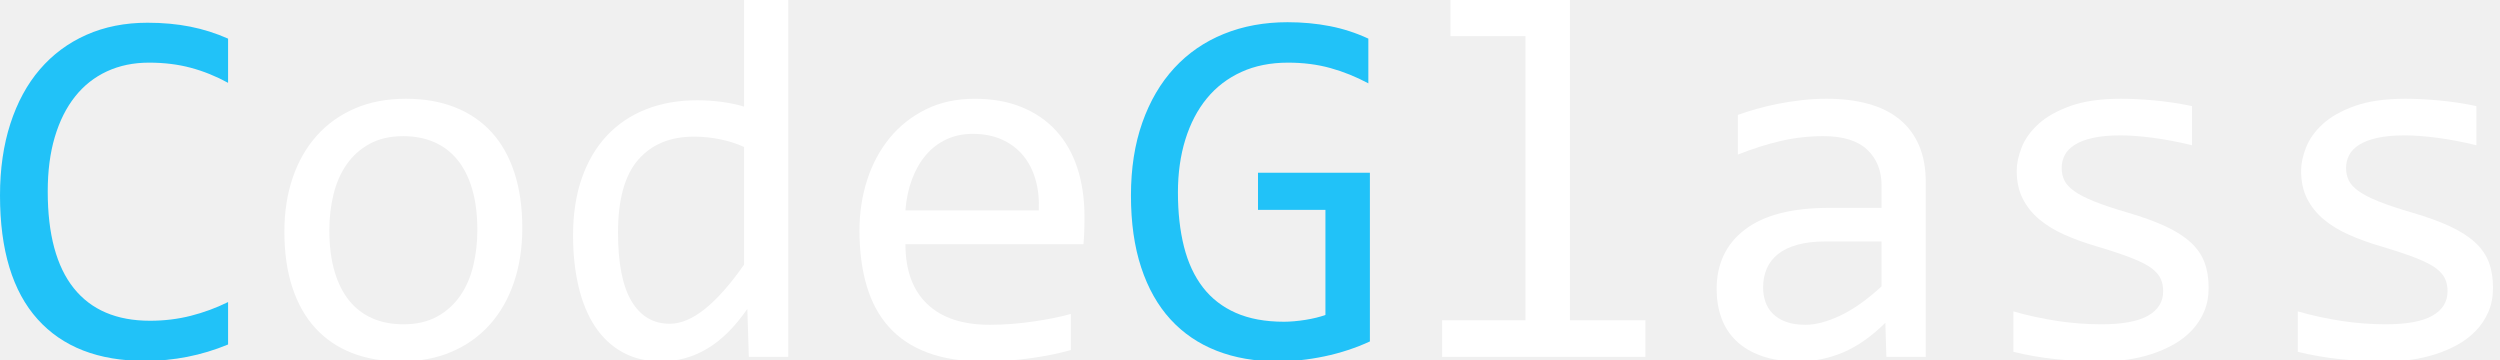
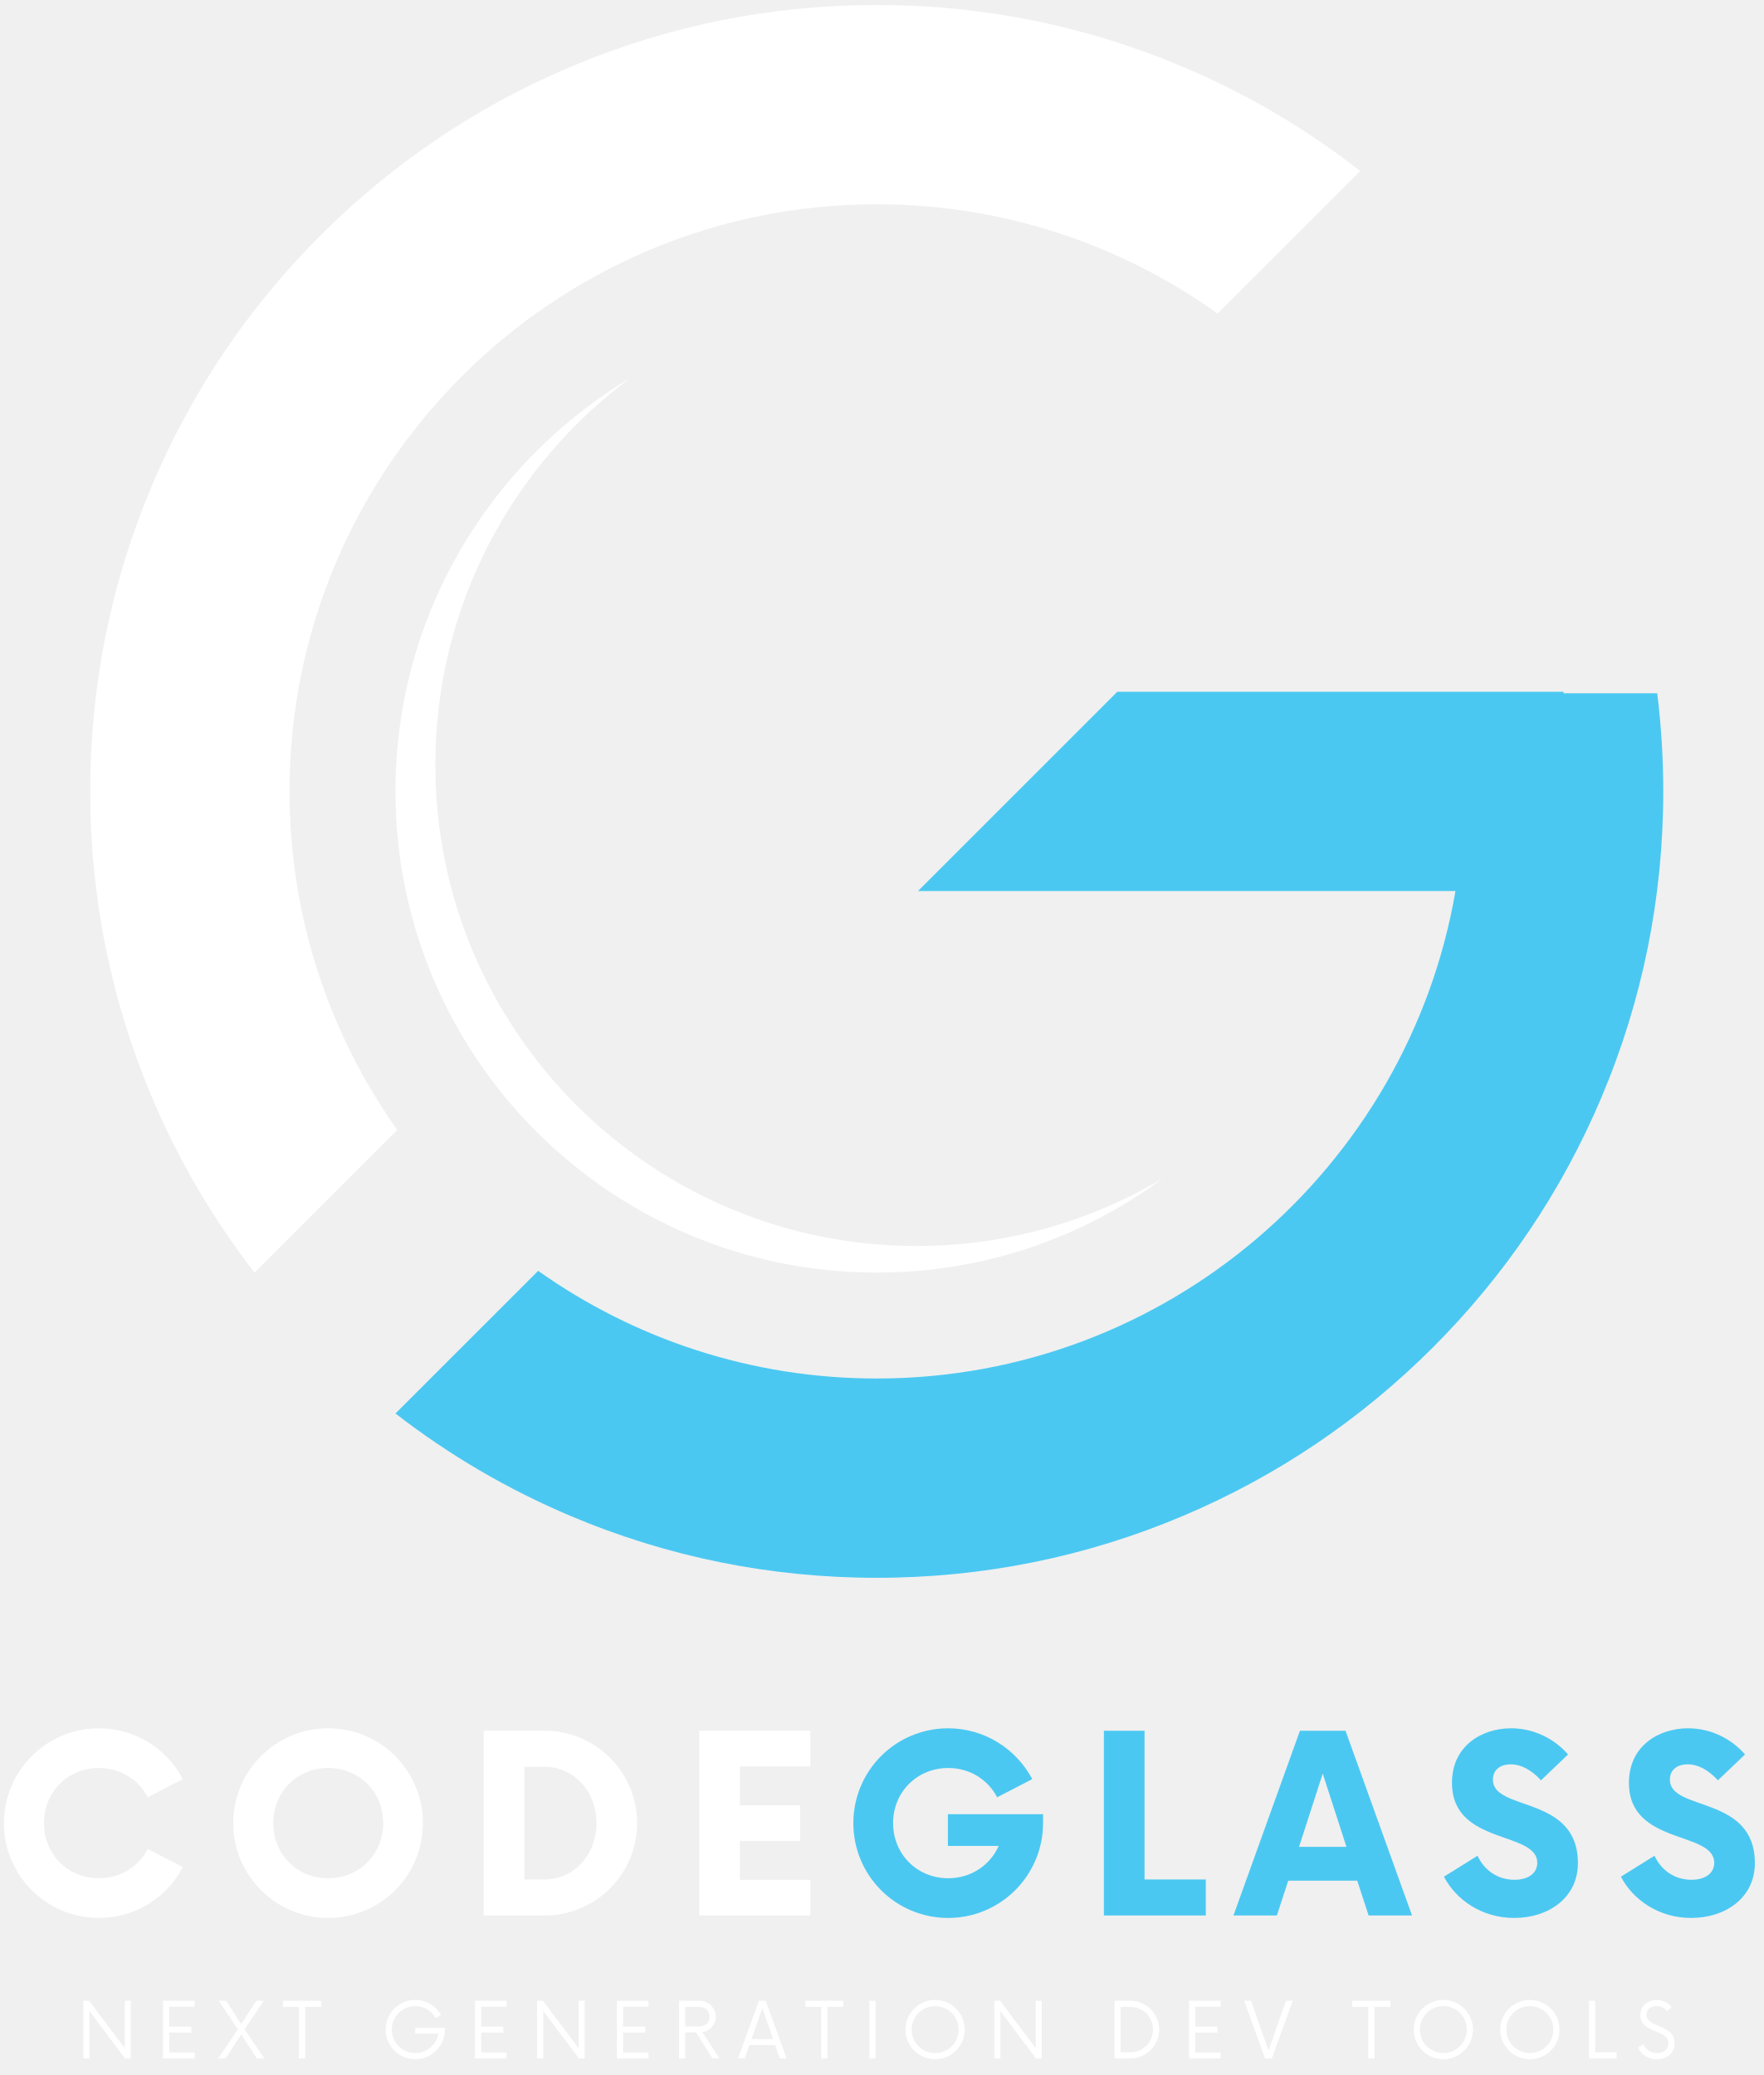
- <svg xmlns="http://www.w3.org/2000/svg" version="1.1" id="Layer_1" x="0px" y="0px" width="174px" height="25px" viewBox="0 0 174 25" enable-background="new 0 0 174 25" xml:space="preserve">
-   <g>
-     <style type="text/css">
- 	.st0{fill:#FFFFFF;}
- 	.st1{fill:#21C2F8;}
- </style>
-     <path class="st1" d="M15.873,23.977c-1.84,0.762-3.768,1.143-5.783,1.143c-3.246,0-5.739-0.969-7.479-2.908S0,17.402,0,13.605   c0-1.84,0.24-3.504,0.721-4.992s1.166-2.751,2.057-3.788s1.969-1.837,3.234-2.399s2.684-0.844,4.254-0.844   c1.066,0,2.057,0.091,2.971,0.272s1.793,0.46,2.637,0.835v3.076C15.041,5.309,14.18,4.96,13.289,4.72s-1.863-0.36-2.918-0.36   c-1.078,0-2.054,0.202-2.927,0.606S5.83,5.956,5.221,6.724S4.143,8.429,3.814,9.536s-0.492,2.37-0.492,3.788   c0,2.977,0.604,5.221,1.811,6.732s2.977,2.268,5.309,2.268c0.984,0,1.928-0.113,2.83-0.342s1.77-0.549,2.602-0.959V23.977z" />
-     <path class="st0" d="M36.352,15.873c0,1.371-0.193,2.629-0.58,3.771s-0.943,2.121-1.67,2.936s-1.611,1.447-2.654,1.898   s-2.227,0.676-3.551,0.676c-1.266,0-2.399-0.195-3.401-0.588s-1.852-0.971-2.549-1.732s-1.23-1.705-1.6-2.83   s-0.554-2.42-0.554-3.885c0-1.371,0.193-2.621,0.58-3.752c0.387-1.132,0.943-2.104,1.67-2.919s1.611-1.447,2.654-1.898   s2.227-0.677,3.551-0.677c1.266,0,2.399,0.196,3.401,0.589s1.852,0.967,2.549,1.723s1.23,1.696,1.6,2.821   S36.352,14.42,36.352,15.873z M33.223,16.014c0-1.09-0.12-2.041-0.36-2.855s-0.583-1.495-1.028-2.04s-0.987-0.955-1.626-1.23   s-1.351-0.413-2.136-0.413c-0.914,0-1.696,0.179-2.347,0.536s-1.184,0.835-1.6,1.433s-0.721,1.293-0.914,2.084   s-0.29,1.619-0.29,2.486c0,1.09,0.12,2.045,0.36,2.865s0.583,1.504,1.028,2.049s0.984,0.955,1.617,1.23s1.348,0.412,2.145,0.412   c0.914,0,1.696-0.178,2.347-0.535s1.184-0.836,1.6-1.434s0.721-1.291,0.914-2.082S33.223,16.893,33.223,16.014z" />
-     <path class="st0" d="M39.885,16.383c0-1.5,0.205-2.832,0.615-3.998c0.41-1.167,0.993-2.151,1.749-2.954s1.664-1.412,2.725-1.828   s2.241-0.624,3.542-0.624c0.563,0,1.116,0.035,1.661,0.105s1.081,0.182,1.608,0.334V0h3.076v24.838h-2.742l-0.105-3.34   c-0.855,1.242-1.781,2.162-2.777,2.76s-2.074,0.896-3.234,0.896c-1.008,0-1.896-0.211-2.663-0.633s-1.406-1.016-1.916-1.783   s-0.894-1.691-1.151-2.77S39.885,17.695,39.885,16.383z M43.014,16.189c0,2.133,0.313,3.725,0.94,4.773s1.515,1.572,2.663,1.572   c0.773,0,1.591-0.346,2.452-1.037s1.767-1.717,2.716-3.076V10.23c-0.504-0.234-1.061-0.413-1.67-0.536S48.902,9.51,48.305,9.51   c-1.664,0-2.962,0.539-3.894,1.617S43.014,13.893,43.014,16.189z" />
-     <path class="st0" d="M75.48,15.082c0,0.434-0.006,0.797-0.018,1.09s-0.029,0.568-0.053,0.826H63.018c0,1.805,0.504,3.191,1.512,4.158   s2.461,1.449,4.359,1.449c0.516,0,1.031-0.02,1.547-0.061s1.014-0.098,1.494-0.168s0.94-0.148,1.38-0.236s0.847-0.186,1.222-0.291   v2.514c-0.832,0.234-1.772,0.426-2.821,0.572s-2.136,0.219-3.261,0.219c-1.512,0-2.813-0.205-3.902-0.615s-1.983-1.004-2.681-1.783   s-1.213-1.734-1.547-2.865s-0.501-2.412-0.501-3.842c0-1.242,0.179-2.416,0.536-3.523c0.357-1.108,0.879-2.081,1.564-2.919   s1.526-1.503,2.522-1.995s2.127-0.738,3.393-0.738c1.23,0,2.32,0.193,3.27,0.58s1.749,0.935,2.399,1.644s1.143,1.57,1.477,2.584   C75.313,12.695,75.48,13.828,75.48,15.082z M72.299,14.643c0.035-0.785-0.041-1.502-0.229-2.152   c-0.188-0.651-0.478-1.211-0.87-1.68s-0.882-0.835-1.468-1.099s-1.266-0.396-2.039-0.396c-0.668,0-1.277,0.129-1.828,0.387   s-1.025,0.621-1.424,1.09s-0.721,1.031-0.967,1.688s-0.398,1.377-0.457,2.162H72.299z" />
-     <path class="st1" d="M95.238,5.801c-0.855-0.457-1.734-0.812-2.637-1.063s-1.887-0.378-2.953-0.378c-1.219,0-2.303,0.217-3.252,0.65   s-1.749,1.046-2.399,1.837s-1.148,1.743-1.494,2.856s-0.519,2.344-0.519,3.691c0,1.406,0.141,2.666,0.422,3.779   s0.721,2.057,1.318,2.83s1.362,1.365,2.294,1.775s2.048,0.615,3.349,0.615c0.223,0,0.463-0.012,0.721-0.035   s0.516-0.055,0.773-0.096s0.507-0.092,0.747-0.15s0.454-0.123,0.642-0.193v-7.313h-4.693v-2.584h7.787v11.742   c-0.48,0.223-0.987,0.422-1.521,0.598s-1.078,0.322-1.635,0.439s-1.11,0.205-1.661,0.264s-1.084,0.088-1.6,0.088   c-1.57,0-2.985-0.246-4.245-0.738s-2.332-1.221-3.217-2.188s-1.564-2.172-2.039-3.613s-0.712-3.111-0.712-5.01   c0-1.887,0.264-3.577,0.791-5.071s1.269-2.76,2.224-3.797s2.104-1.828,3.445-2.373s2.821-0.817,4.438-0.817   c1.031,0,2.013,0.091,2.944,0.272s1.825,0.472,2.681,0.87V5.801z" />
-     <path class="st0" d="M106.172,2.514h-5.221V0h8.314v22.289h5.256v2.549h-14.15v-2.549h5.801V2.514z" />
-     <path class="st0" d="M131.291,24.838l-0.07-2.373c-0.961,0.949-1.937,1.635-2.927,2.057s-2.03,0.633-3.12,0.633   c-1.008,0-1.869-0.129-2.584-0.387s-1.304-0.611-1.767-1.063s-0.803-0.982-1.02-1.592s-0.325-1.271-0.325-1.986   c0-1.77,0.659-3.154,1.978-4.156s3.267-1.504,5.845-1.504h3.656V12.92c0-1.043-0.334-1.878-1.002-2.505s-1.688-0.94-3.059-0.94   c-0.996,0-1.978,0.111-2.944,0.334s-1.966,0.539-2.997,0.949v-2.76c0.387-0.141,0.817-0.278,1.292-0.413s0.976-0.255,1.503-0.36   s1.078-0.19,1.652-0.255s1.154-0.097,1.74-0.097c1.066,0,2.027,0.117,2.883,0.352s1.579,0.592,2.171,1.072s1.046,1.084,1.362,1.811   s0.475,1.582,0.475,2.566v12.164H131.291z M130.957,16.805h-3.885c-0.762,0-1.418,0.076-1.969,0.229s-1.002,0.369-1.354,0.65   s-0.612,0.619-0.782,1.012s-0.255,0.834-0.255,1.326c0,0.34,0.053,0.666,0.158,0.977s0.275,0.586,0.51,0.826s0.539,0.43,0.914,0.57   s0.832,0.211,1.371,0.211c0.703,0,1.509-0.213,2.417-0.641s1.866-1.105,2.874-2.031V16.805z" />
-     <path class="st0" d="M153.721,20.021c0,0.621-0.105,1.178-0.316,1.67s-0.498,0.93-0.861,1.311s-0.785,0.705-1.266,0.975   s-0.993,0.492-1.538,0.668s-1.104,0.305-1.679,0.387s-1.137,0.123-1.688,0.123c-1.195,0-2.294-0.053-3.296-0.158   s-1.983-0.275-2.944-0.51v-2.813c1.031,0.293,2.057,0.516,3.076,0.668s2.033,0.229,3.041,0.229c1.465,0,2.549-0.199,3.252-0.598   s1.055-0.967,1.055-1.705c0-0.316-0.056-0.6-0.167-0.852s-0.313-0.492-0.606-0.721s-0.747-0.467-1.362-0.713   s-1.456-0.527-2.522-0.844c-0.797-0.234-1.532-0.5-2.206-0.799s-1.257-0.654-1.749-1.064s-0.879-0.891-1.16-1.441   s-0.422-1.201-0.422-1.951c0-0.492,0.114-1.031,0.343-1.617s0.618-1.131,1.169-1.635s1.295-0.923,2.232-1.257   s2.109-0.501,3.516-0.501c0.691,0,1.459,0.038,2.303,0.114s1.723,0.208,2.637,0.396v2.725c-0.961-0.234-1.872-0.407-2.733-0.519   s-1.608-0.167-2.241-0.167c-0.762,0-1.403,0.059-1.925,0.176s-0.943,0.278-1.266,0.483s-0.554,0.445-0.694,0.721   s-0.211,0.571-0.211,0.888s0.062,0.604,0.185,0.861s0.352,0.508,0.686,0.748s0.8,0.48,1.397,0.721s1.377,0.5,2.338,0.781   c1.043,0.305,1.922,0.625,2.637,0.959s1.295,0.705,1.74,1.115s0.765,0.873,0.958,1.389S153.721,19.365,153.721,20.021z" />
-     <path class="st0" d="M173.514,20.021c0,0.621-0.105,1.178-0.316,1.67s-0.498,0.93-0.861,1.311s-0.785,0.705-1.266,0.975   s-0.993,0.492-1.538,0.668s-1.104,0.305-1.679,0.387s-1.137,0.123-1.688,0.123c-1.195,0-2.294-0.053-3.296-0.158   s-1.983-0.275-2.944-0.51v-2.813c1.031,0.293,2.057,0.516,3.076,0.668s2.033,0.229,3.041,0.229c1.465,0,2.549-0.199,3.252-0.598   s1.055-0.967,1.055-1.705c0-0.316-0.056-0.6-0.167-0.852s-0.313-0.492-0.606-0.721s-0.747-0.467-1.362-0.713   s-1.456-0.527-2.522-0.844c-0.797-0.234-1.532-0.5-2.206-0.799s-1.257-0.654-1.749-1.064s-0.879-0.891-1.16-1.441   s-0.422-1.201-0.422-1.951c0-0.492,0.114-1.031,0.343-1.617s0.618-1.131,1.169-1.635s1.295-0.923,2.232-1.257   s2.109-0.501,3.516-0.501c0.691,0,1.459,0.038,2.303,0.114s1.723,0.208,2.637,0.396v2.725c-0.961-0.234-1.872-0.407-2.733-0.519   s-1.608-0.167-2.241-0.167c-0.762,0-1.403,0.059-1.925,0.176s-0.943,0.278-1.266,0.483s-0.554,0.445-0.694,0.721   s-0.211,0.571-0.211,0.888s0.062,0.604,0.185,0.861s0.352,0.508,0.686,0.748s0.8,0.48,1.397,0.721s1.377,0.5,2.338,0.781   c1.043,0.305,1.922,0.625,2.637,0.959s1.295,0.705,1.74,1.115s0.765,0.873,0.958,1.389S173.514,19.365,173.514,20.021z" />
+ <svg xmlns="http://www.w3.org/2000/svg" xmlns:xlink="http://www.w3.org/1999/xlink" version="1.1" id="Layer_1" x="0px" y="0px" width="425px" height="500px" viewBox="0 0 425 500" enable-background="new 0 0 425 500" xml:space="preserve">
+   <g>
+     <defs>
+       <rect id="SVGID_1_" x="21.729" y="1.198" width="306.271" height="305.468" />
+     </defs>
+     <clipPath id="SVGID_2_">
+       <use xlink:href="#SVGID_1_" overflow="visible" />
+     </clipPath>
+     <g clip-path="url(#SVGID_2_)">
+       <path fill="#FFFFFF" d="M69.755,190.698c0-78.01,63.469-141.479,141.474-141.479c30.593,0,58.958,9.766,82.125,26.338    l34.354-34.349C314.661,31.01,300.37,22.599,285,16.104c-23.381-9.885-48.197-14.906-73.771-14.906    c-25.567,0-50.385,5.021-73.766,14.906c-22.567,9.542-42.828,23.203-60.224,40.599c-17.396,17.396-31.058,37.656-40.604,60.224    c-9.885,23.38-14.901,48.198-14.901,73.771c0,25.568,5.016,50.386,14.901,73.765c6.412,15.156,14.683,29.277,24.693,42.184    l34.375-34.375C79.365,249.198,69.755,221.052,69.755,190.698" />
+     </g>
+   </g>
+   <g>
+     <defs>
+       <rect id="SVGID_3_" x="94.667" y="166.667" width="306.063" height="213.531" />
+     </defs>
+     <clipPath id="SVGID_4_">
+       <use xlink:href="#SVGID_3_" overflow="visible" />
+     </clipPath>
+     <g clip-path="url(#SVGID_4_)">
+       <path fill="#4BC8F1" d="M399.276,167.052h-22.558v-0.365H269.197l-48.02,48.021h129.489    c-11.438,66.614-69.61,117.463-139.438,117.463c-30.349,0-58.505-9.609-81.573-25.943L95.281,340.6    c12.912,10.01,27.026,18.281,42.182,24.688c23.38,9.891,48.198,14.906,73.766,14.906c25.574,0,50.39-5.016,73.771-14.906    c22.567-9.543,42.828-23.203,60.224-40.6c17.396-17.396,31.058-37.656,40.6-60.225c9.891-23.379,14.906-48.197,14.906-73.765    C400.729,182.74,400.239,174.849,399.276,167.052" />
+     </g>
+   </g>
+   <path fill="#FFFFFF" d="M220.834,300.24c-64.037,0-115.949-51.912-115.949-115.949c0-38.208,18.484-72.099,46.995-93.224  c-33.896,20.239-56.599,57.281-56.599,99.63c0,64.037,51.912,115.949,115.948,115.949c25.833,0,49.687-8.449,68.964-22.73  C262.828,294.281,242.525,300.24,220.834,300.24" />
+   <g>
+     <g transform="translate(-1.346539, 346.1713)">
+       <g>
+         <path fill="#FFFFFF" d="M25.145,115.984c8.828,0,16.469-4.969,20.25-12.239l-8.453-4.38c-2.151,4.229-6.531,7.052-11.797,7.052     c-7.495,0-13.203-5.786-13.203-13.281s5.708-13.281,13.203-13.281c5.266,0,9.646,2.823,11.797,7.052l8.453-4.38     c-3.781-7.271-11.422-12.24-20.25-12.24c-12.609,0-22.849,10.24-22.849,22.85S12.536,115.984,25.145,115.984z" />
+       </g>
+     </g>
+   </g>
+   <g>
+     <g transform="translate(40.08599, 346.1713)">
+       <g>
+         <path fill="#FFFFFF" d="M38.956,115.984c12.688,0,22.849-10.239,22.849-22.849s-10.162-22.85-22.849-22.85     c-12.609,0-22.849,10.24-22.849,22.85S26.346,115.984,38.956,115.984z M38.956,106.417c-7.495,0-13.203-5.786-13.203-13.281     s5.708-13.281,13.203-13.281c7.568,0,13.281,5.786,13.281,13.281S46.523,106.417,38.956,106.417z" />
+       </g>
+     </g>
+   </g>
+   <g>
+     <g transform="translate(84.13293, 346.1713)">
+       <g>
+         <path fill="#FFFFFF" d="M32.419,115.39h14.693c12.239,0,22.255-9.942,22.255-22.255S59.351,70.879,47.112,70.879H32.419V115.39z      M42.211,106.713V79.557h4.823c7.047,0,12.536,5.864,12.536,13.578s-5.489,13.578-12.536,13.578H42.211z" />
+       </g>
+     </g>
+   </g>
+   <g>
+     <g transform="translate(122.7842, 346.1713)">
+       <g>
+         <path fill="#FFFFFF" d="M72.454,79.484v-8.604H45.678v44.511h26.776v-8.604H55.47v-9.35h14.537v-8.604H55.47v-9.35H72.454z" />
+       </g>
+     </g>
+   </g>
+   <g>
+     <g transform="translate(13.77938, 372.0082)">
+       <g>
+         <path fill="#FFFFFF" d="M16.275,110.096v11.428l-8.599-11.428H6.286v13.906H7.77v-11.427l8.573,11.427h1.391v-13.906H16.275z" />
+       </g>
+     </g>
+   </g>
+   <g>
+     <g transform="translate(28.10772, 372.0082)">
+       <g>
+         <path fill="#FFFFFF" d="M18.781,111.534v-1.438h-7.604v13.906h7.604v-1.438h-6.12v-4.797h5.333v-1.438h-5.333v-4.797H18.781z" />
+       </g>
+     </g>
+   </g>
+   <g>
+     <g transform="translate(39.41432, 372.0082)">
+       <g>
+         <path fill="#FFFFFF" d="M24.263,124.003l-4.75-7.047l4.636-6.859h-1.787l-3.662,5.631l-3.641-5.631h-1.781l4.609,6.859     l-4.729,7.047h1.813l3.729-5.817l3.755,5.817H24.263z" />
+       </g>
+     </g>
+   </g>
+   <g>
+     <g transform="translate(50.98139, 372.0082)">
+       <g>
+         <path fill="#FFFFFF" d="M26.379,110.096h-9.177v1.484h3.849v12.422h1.484v-12.422h3.844V110.096z" />
+       </g>
+     </g>
+   </g>
+   <g>
+     <g transform="translate(61.38493, 372.0082)">
+ 	</g>
+   </g>
+   <g>
+     <g transform="translate(68.78409, 372.0082)">
+       <g>
+         <path fill="#FFFFFF" d="M31.251,116.633v1.391h5.583c-0.438,2.688-2.755,4.682-5.563,4.682c-3.13,0-5.656-2.505-5.656-5.656     c0-3.15,2.526-5.656,5.656-5.656c2.109,0,3.964,1.136,4.917,2.85l1.271-0.719c-1.203-2.151-3.521-3.615-6.188-3.615     c-3.963,0-7.141,3.198-7.141,7.141c0,3.938,3.177,7.141,7.141,7.141c3.943,0,7.141-3.203,7.141-7.141v-0.416H31.251z" />
+       </g>
+     </g>
+   </g>
+   <g>
+     <g transform="translate(84.48437, 372.0082)">
+       <g>
+         <path fill="#FFFFFF" d="M37.573,111.534v-1.438h-7.604v13.906h7.604v-1.438h-6.12v-4.797h5.333v-1.438h-5.333v-4.797H37.573z" />
+       </g>
+     </g>
+   </g>
+   <g>
+     <g transform="translate(95.79096, 372.0082)">
+       <g>
+         <path fill="#FFFFFF" d="M43.613,110.096v11.428l-8.599-11.428h-1.391v13.906h1.484v-11.427l8.573,11.427h1.391v-13.906H43.613z" />
+       </g>
+     </g>
+   </g>
+   <g>
+     <g transform="translate(110.1193, 372.0082)">
+       <g>
+         <path fill="#FFFFFF" d="M46.118,111.534v-1.438h-7.604v13.906h7.604v-1.438h-6.12v-4.797h5.333v-1.438h-5.333v-4.797H46.118z" />
+       </g>
+     </g>
+   </g>
+   <g>
+     <g transform="translate(121.4259, 372.0082)">
+       <g>
+         <path fill="#FFFFFF" d="M47.798,117.654c1.833-0.255,3.224-1.786,3.224-3.667c0-2.177-1.74-3.891-3.87-3.891h-4.984v13.906h1.484     v-6.281h2.62l3.938,6.281h1.692L47.798,117.654z M43.652,116.305v-4.725h3.406c1.391,0,2.479,0.969,2.479,2.365     c0,1.411-1.068,2.359-2.479,2.359H43.652z" />
+       </g>
+     </g>
+   </g>
+   <g>
+     <g transform="translate(133.3577, 372.0082)">
+       <g>
+         <path fill="#FFFFFF" d="M54.536,124.003h1.62l-5.026-13.906h-1.646l-5.031,13.906h1.625l1.136-3.244h6.188L54.536,124.003z      M47.697,119.341l2.62-7.484l2.594,7.484H47.697z" />
+       </g>
+     </g>
+   </g>
+   <g>
+     <g transform="translate(145.3416, 372.0082)">
+       <g>
+         <path fill="#FFFFFF" d="M57.833,110.096h-9.177v1.484h3.849v12.422h1.484v-12.422h3.844V110.096z" />
+       </g>
+     </g>
+   </g>
+   <g>
+     <g transform="translate(155.7451, 372.0082)">
+       <g>
+         <path fill="#FFFFFF" d="M53.722,124.003h1.484v-13.906h-1.484V124.003z" />
+       </g>
+     </g>
+   </g>
+   <g>
+     <g transform="translate(162.7622, 372.0082)">
+       <g>
+         <path fill="#FFFFFF" d="M62.531,124.19c3.963,0,7.141-3.203,7.141-7.141c0-3.942-3.178-7.141-7.141-7.141     c-3.943,0-7.141,3.198-7.141,7.141C55.39,120.987,58.587,124.19,62.531,124.19z M62.531,122.706     c-3.131,0-5.656-2.505-5.656-5.656c0-3.15,2.525-5.656,5.656-5.656c3.15,0,5.656,2.506,5.656,5.656     C68.187,120.201,65.681,122.706,62.531,122.706z" />
+       </g>
+     </g>
+   </g>
+   <g>
+     <g transform="translate(178.393, 372.0082)">
+       <g>
+         <path fill="#FFFFFF" d="M71.146,110.096v11.428l-8.599-11.428h-1.391v13.906h1.484v-11.427l8.573,11.427h1.391v-13.906H71.146z" />
+       </g>
+     </g>
+   </g>
+   <g>
+     <g transform="translate(192.7213, 372.0082)">
+ 	</g>
+   </g>
+   <g>
+     <g transform="translate(200.1205, 372.0082)">
+       <g>
+         <path fill="#FFFFFF" d="M68.399,124.003h3.803c3.822,0,6.953-3.104,6.953-6.953c0-3.849-3.131-6.953-6.953-6.953h-3.803V124.003z      M69.858,122.518v-10.938h2.317c3.083,0,5.495,2.339,5.495,5.469c0,3.131-2.412,5.469-5.495,5.469H69.858z" />
+       </g>
+     </g>
+   </g>
+   <g>
+     <g transform="translate(213.511, 372.0082)">
+       <g>
+         <path fill="#FFFFFF" d="M80.582,111.534v-1.438h-7.604v13.906h7.604v-1.438h-6.12v-4.797h5.334v-1.438h-5.334v-4.797H80.582z" />
+       </g>
+     </g>
+   </g>
+   <g>
+     <g transform="translate(224.8176, 372.0082)">
+       <g>
+         <path fill="#FFFFFF" d="M85.022,110.096l-4.219,12.006l-4.219-12.006h-1.646l5.031,13.906h1.646l5.026-13.906H85.022z" />
+       </g>
+     </g>
+   </g>
+   <g>
+     <g transform="translate(236.8015, 372.0082)">
+ 	</g>
+   </g>
+   <g>
+     <g transform="translate(244.2006, 372.0082)">
+       <g>
+         <path fill="#FFFFFF" d="M90.786,110.096h-9.177v1.484h3.849v12.422h1.484v-12.422h3.844V110.096z" />
+       </g>
+     </g>
+   </g>
+   <g>
+     <g transform="translate(254.6042, 372.0082)">
+       <g>
+         <path fill="#FFFFFF" d="M93.144,124.19c3.964,0,7.141-3.203,7.141-7.141c0-3.942-3.177-7.141-7.141-7.141     c-3.942,0-7.141,3.198-7.141,7.141C86.003,120.987,89.201,124.19,93.144,124.19z M93.144,122.706     c-3.13,0-5.656-2.505-5.656-5.656c0-3.15,2.526-5.656,5.656-5.656c3.151,0,5.656,2.506,5.656,5.656     C98.8,120.201,96.295,122.706,93.144,122.706z" />
+       </g>
+     </g>
+   </g>
+   <g>
+     <g transform="translate(270.235, 372.0082)">
+       <g>
+         <path fill="#FFFFFF" d="M98.355,124.19c3.963,0,7.141-3.203,7.141-7.141c0-3.942-3.178-7.141-7.141-7.141     c-3.943,0-7.141,3.198-7.141,7.141C91.214,120.987,94.411,124.19,98.355,124.19z M98.355,122.706     c-3.131,0-5.656-2.505-5.656-5.656c0-3.15,2.525-5.656,5.656-5.656c3.15,0,5.656,2.506,5.656,5.656     C104.011,120.201,101.505,122.706,98.355,122.706z" />
+       </g>
+     </g>
+   </g>
+   <g>
+     <g transform="translate(285.8658, 372.0082)">
+       <g>
+         <path fill="#FFFFFF" d="M98.465,122.518v-12.422h-1.484v13.906h6.651v-1.484H98.465z" />
+       </g>
+     </g>
+   </g>
+   <g>
+     <g transform="translate(295.4878, 372.0082)">
+       <g>
+         <path fill="#FFFFFF" d="M103.689,124.19c2.364,0,4.286-1.416,4.286-3.849c0-4.729-6.766-3.573-6.766-6.886     c0-1.391,1.136-2.063,2.433-2.063c1.067,0,1.947,0.443,2.505,1.229l1.156-0.974c-0.766-0.975-2.109-1.74-3.708-1.74     c-2.131,0-3.87,1.391-3.87,3.662c0,4.474,6.766,3.364,6.766,6.817c0,1.484-1.224,2.317-2.781,2.317     c-1.573,0-2.708-0.859-3.198-2.135l-1.344,0.791C99.886,123.076,101.626,124.19,103.689,124.19z" />
+       </g>
+     </g>
+   </g>
+   <g>
+     <g transform="translate(152.0869, 346.1713)">
+       <g>
+         <path fill="#4BC8F1" d="M76.29,90.984v7.641h12.238c-2.078,4.672-6.676,7.792-12.166,7.792c-7.49,0-13.275-5.786-13.275-13.281     s5.785-13.281,13.275-13.281c5.266,0,9.572,2.823,11.797,7.052l8.459-4.38c-3.859-7.271-11.5-12.24-20.256-12.24     c-12.682,0-22.849,10.24-22.849,22.85s10.167,22.849,22.849,22.849c12.615,0,22.85-10.239,22.85-22.849v-2.151H76.29z" />
+       </g>
+     </g>
+   </g>
+   <g>
+     <g transform="translate(196.1895, 346.1713)">
+       <g>
+         <path fill="#4BC8F1" d="M79.562,106.713V70.879h-9.791v44.511h24.557v-8.677H79.562z" />
+       </g>
+     </g>
+   </g>
+   <g>
+     <g transform="translate(223.6043, 346.1713)">
+       <g>
+         <path fill="#4BC8F1" d="M106.139,115.39h10.458l-16.025-44.511H89.592L73.571,115.39h10.458l2.745-8.385h16.619L106.139,115.39z      M89.373,98.849l5.708-17.656l5.714,17.656H89.373z" />
+       </g>
+     </g>
+   </g>
+   <g>
+     <g transform="translate(260.0305, 346.1713)">
+       <g>
+         <path fill="#4BC8F1" d="M104.776,115.984c8.313,0,15.359-4.896,15.359-13.203c0-16.469-20.475-12.391-20.475-20.104     c0-2.526,1.928-3.709,4.303-3.709c2.521,0,5.041,1.406,7.271,3.854l6.526-6.229c-3.266-3.786-8.234-6.308-13.725-6.308     c-7.047,0-14.244,4.229-14.244,13.131c0,15.136,20.552,11.5,20.552,19.286c0,2.448-2.078,4.084-5.489,4.084     c-4.084,0-7.271-2.303-8.906-5.787l-8.084,5.042C90.755,111.609,96.989,115.984,104.776,115.984z" />
+       </g>
+     </g>
+   </g>
+   <g>
+     <g transform="translate(292.0067, 346.1713)">
+       <g>
+         <path fill="#4BC8F1" d="M115.435,115.984c8.313,0,15.359-4.896,15.359-13.203c0-16.469-20.475-12.391-20.475-20.104     c0-2.526,1.928-3.709,4.303-3.709c2.521,0,5.041,1.406,7.271,3.854l6.526-6.229c-3.266-3.786-8.234-6.308-13.725-6.308     c-7.047,0-14.244,4.229-14.244,13.131c0,15.136,20.552,11.5,20.552,19.286c0,2.448-2.078,4.084-5.489,4.084     c-4.084,0-7.271-2.303-8.906-5.787l-8.084,5.042C101.413,111.609,107.648,115.984,115.435,115.984z" />
+       </g>
+     </g>
  </g>
</svg>
